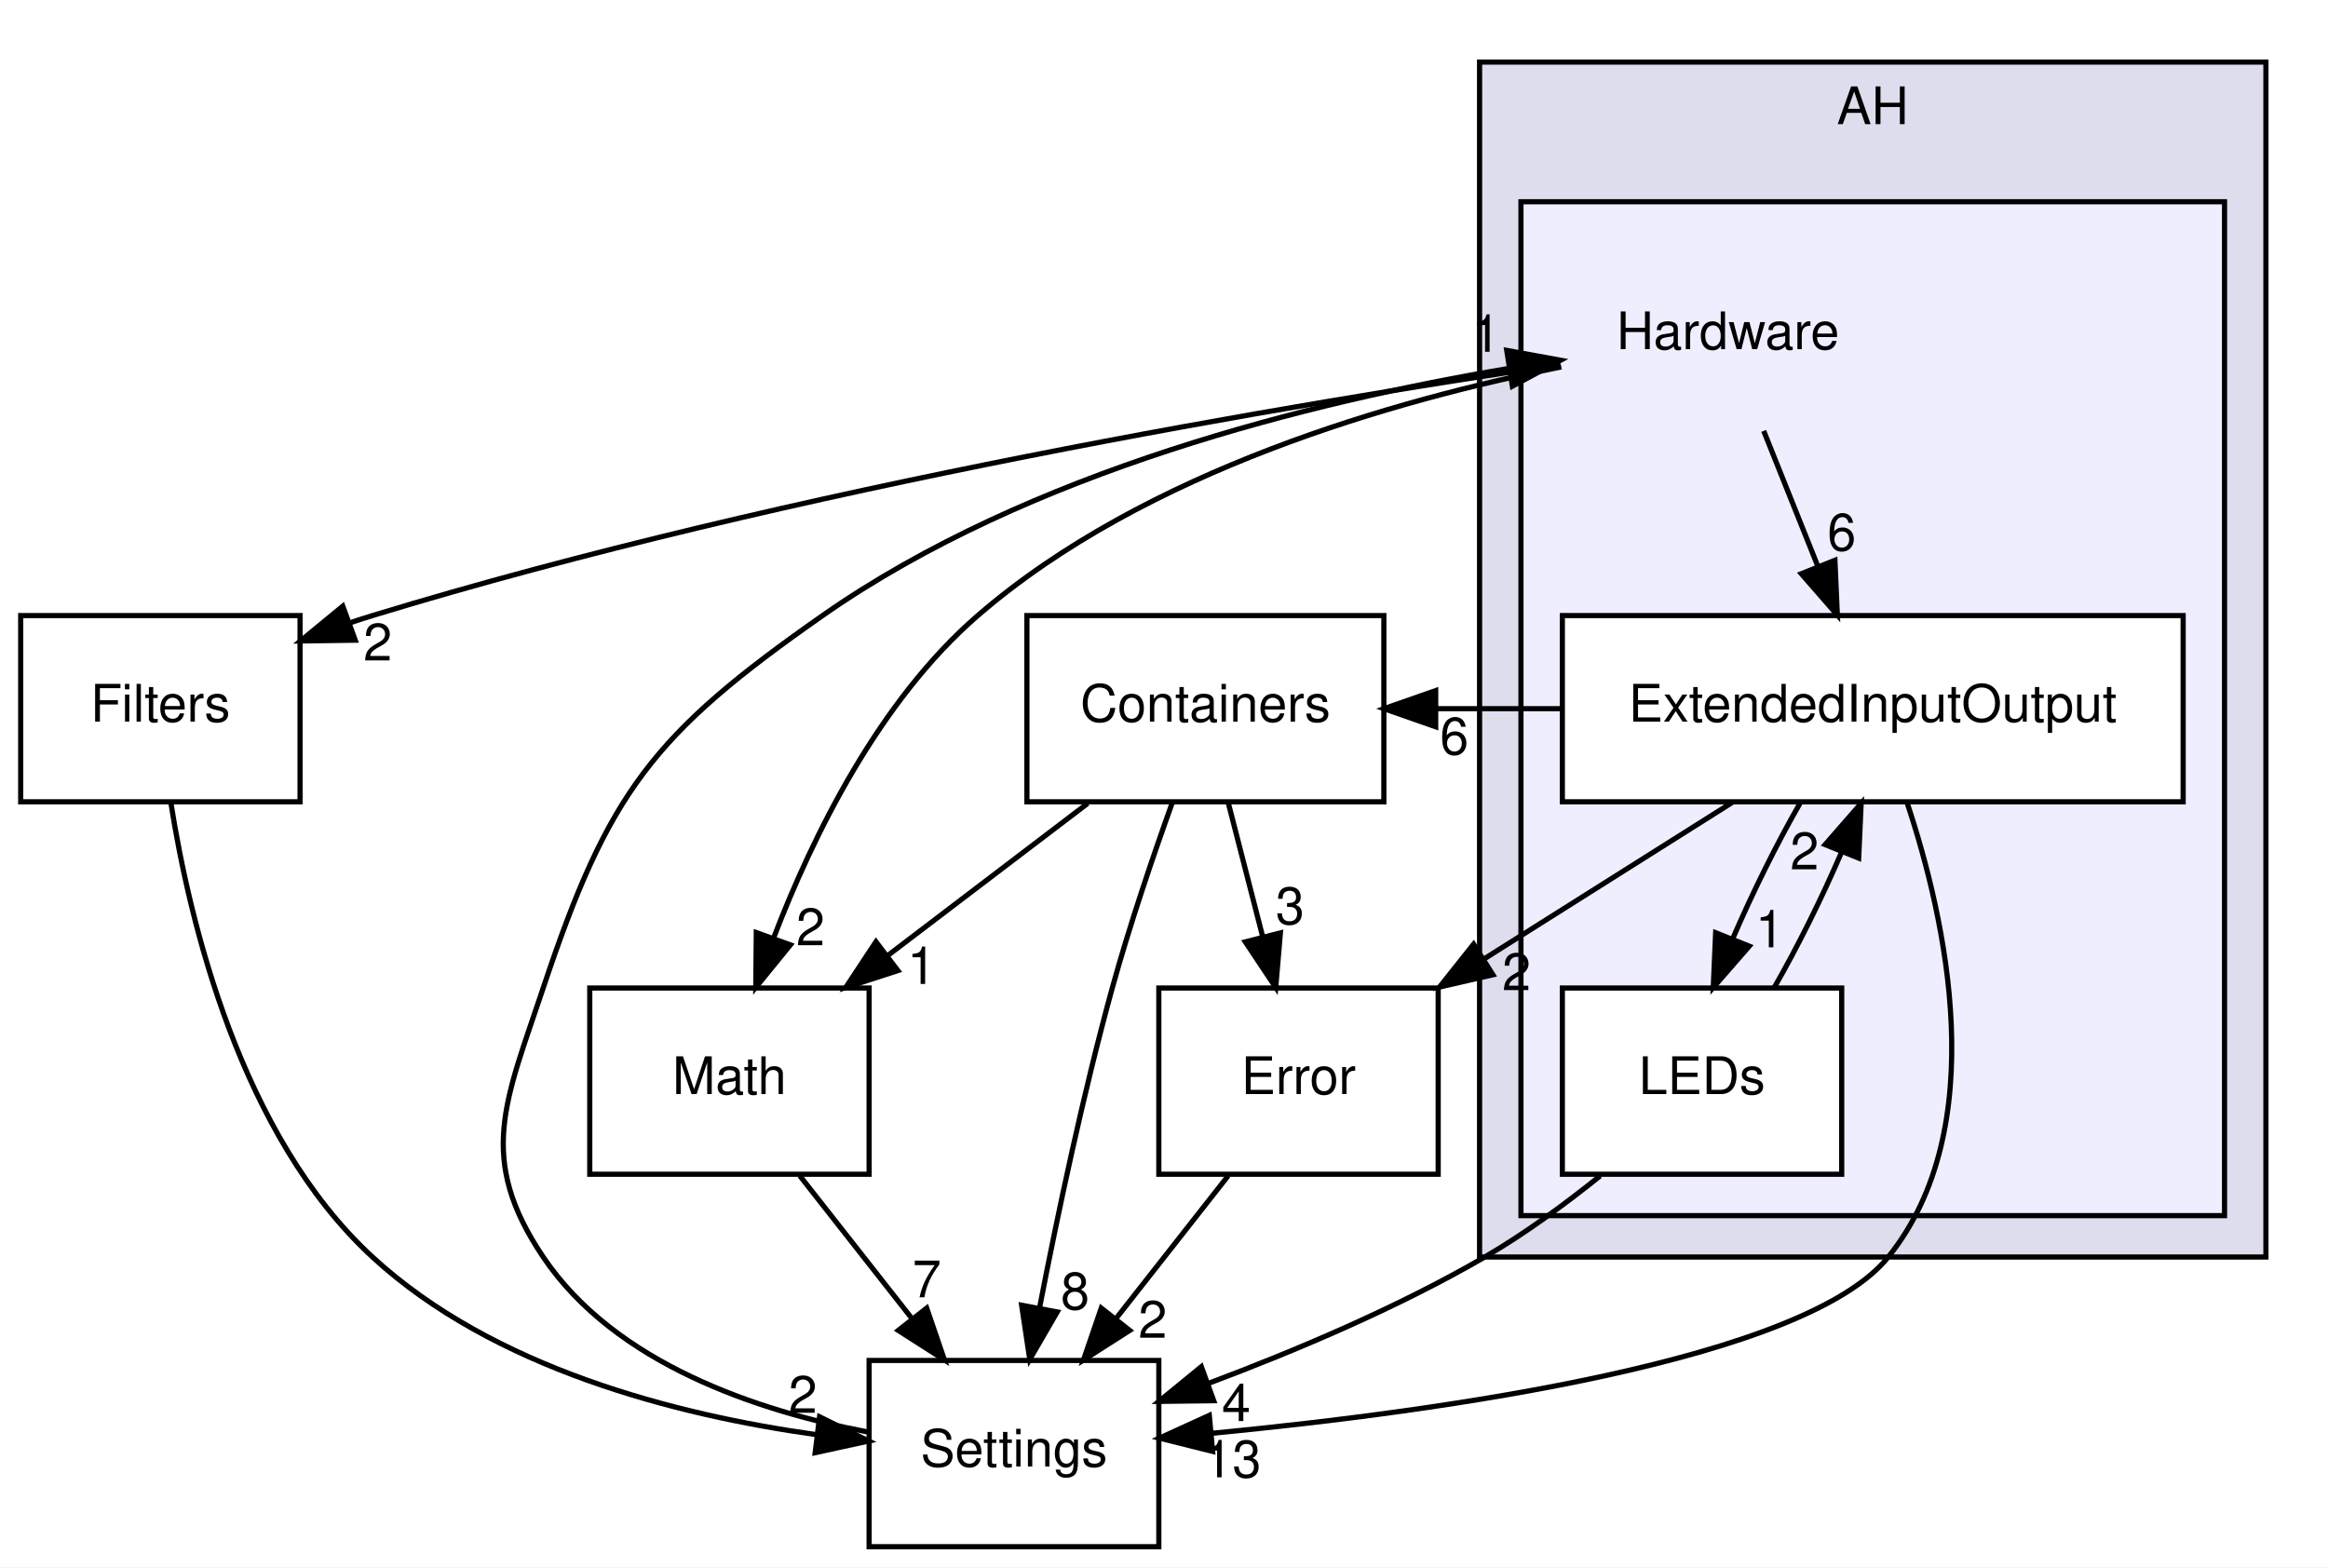
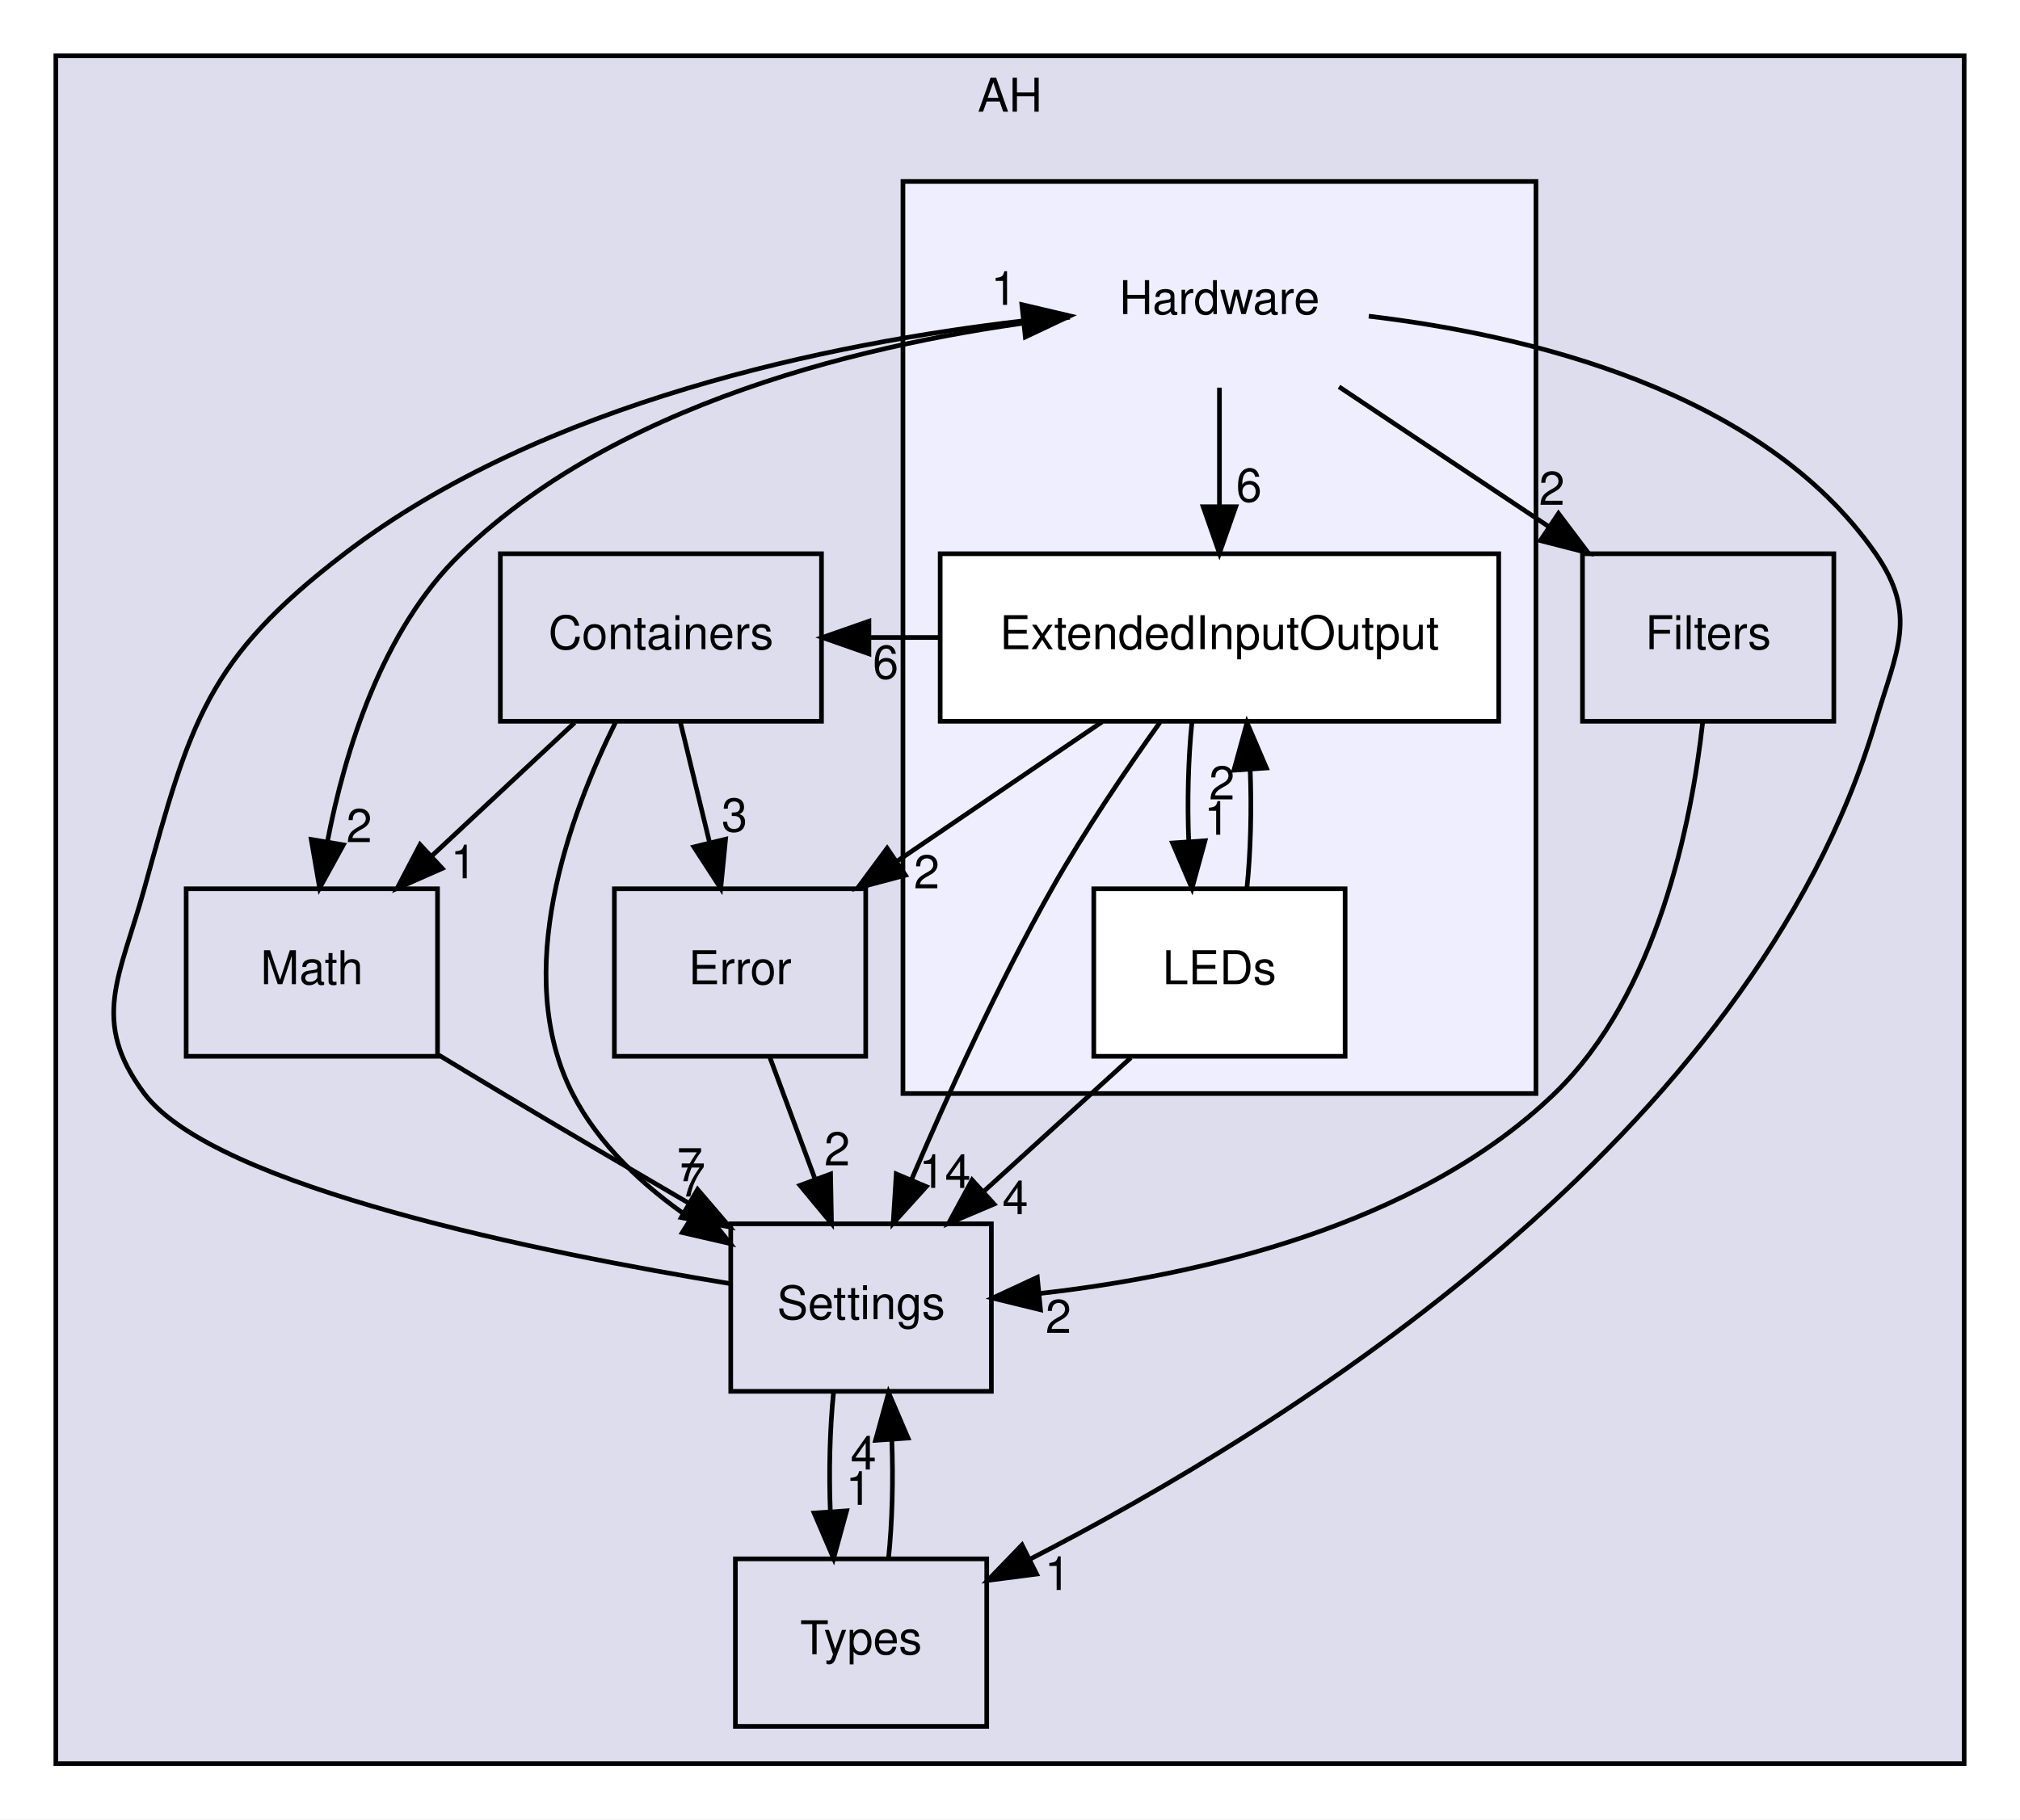
- <svg xmlns="http://www.w3.org/2000/svg" xmlns:xlink="http://www.w3.org/1999/xlink" width="450pt" height="303pt" viewBox="0.00 0.00 450.00 303.00">
-   <g id="graph0" class="graph" transform="scale(1 1) rotate(0) translate(4 299)">
-     <polygon fill="white" stroke="transparent" points="-4,4 -4,-299 446,-299 446,4 -4,4" />
+ <svg xmlns="http://www.w3.org/2000/svg" xmlns:xlink="http://www.w3.org/1999/xlink" width="434pt" height="391pt" viewBox="0.00 0.00 434.00 391.00">
+   <g id="graph0" class="graph" transform="scale(1 1) rotate(0) translate(4 387)">
+     <polygon fill="white" stroke="transparent" points="-4,4 -4,-387 430,-387 430,4 -4,4" />
    <g id="clust1" class="cluster">
      <g id="a_clust1">
        <a xlink:href="dir_15b6432dff6a6d357bf70f8fbf2cdf14.html" target="_top" xlink:title="AH">
-           <polygon fill="#ddddee" stroke="black" points="282,-56 282,-287 434,-287 434,-56 282,-56" />
-           <text text-anchor="middle" x="358" y="-275" font-family="Helvetica,sans-Serif" font-size="10.00">AH</text>
+           <polygon fill="#ddddee" stroke="black" points="8,-8 8,-375 418,-375 418,-8 8,-8" />
+           <text text-anchor="middle" x="213" y="-363" font-family="Helvetica,sans-Serif" font-size="10.00">AH</text>
        </a>
      </g>
    </g>
    <g id="clust2" class="cluster">
      <g id="a_clust2">
        <a xlink:href="dir_fe496568715fe26a65b354e6e2365ccd.html" target="_top">
-           <polygon fill="#eeeeff" stroke="black" points="290,-64 290,-260 426,-260 426,-64 290,-64" />
+           <polygon fill="#eeeeff" stroke="black" points="190,-152 190,-348 326,-348 326,-152 190,-152" />
        </a>
      </g>
    </g>
    <g id="node1" class="node">
-       <text text-anchor="middle" x="330" y="-231.5" font-family="Helvetica,sans-Serif" font-size="10.00">Hardware</text>
+       <g id="a_node1">
+         <a xlink:href="dir_17c5e84722ec43f18e2d8633178d0f79.html" target="_top" xlink:title="Math">
+           <polygon fill="none" stroke="black" points="90,-196 36,-196 36,-160 90,-160 90,-196" />
+           <text text-anchor="middle" x="63" y="-175.5" font-family="Helvetica,sans-Serif" font-size="10.00">Math</text>
+         </a>
+       </g>
+     </g>
+     <g id="node4" class="node">
+       <g id="a_node4">
+         <a xlink:href="dir_c93ba603db00711c7f5106968469b448.html" target="_top" xlink:title="Settings">
+           <polygon fill="none" stroke="black" points="209,-124 153,-124 153,-88 209,-88 209,-124" />
+           <text text-anchor="middle" x="181" y="-103.5" font-family="Helvetica,sans-Serif" font-size="10.00">Settings</text>
+         </a>
+       </g>
+     </g>
+     <g id="edge1" class="edge">
+       <path fill="none" stroke="black" d="M90.3,-160.25C94.87,-157.48 99.56,-154.65 104,-152 116.94,-144.27 131.18,-135.91 143.85,-128.52" />
+       <polygon fill="black" stroke="black" points="145.88,-131.39 152.77,-123.33 142.36,-125.34 145.88,-131.39" />
+       <g id="a_edge1-headlabel">
+         <a xlink:href="dir_000007_000014.html" target="_top" xlink:title="7">
+           <text text-anchor="middle" x="144.21" y="-133.15" font-family="Helvetica,sans-Serif" font-size="10.00">7</text>
+         </a>
+       </g>
    </g>
    <g id="node2" class="node">
      <g id="a_node2">
-         <a xlink:href="dir_6d0023d18521cff94ce9c6d6e763c3b1.html" target="_top" xlink:title="ExtendedInputOutput">
-           <polygon fill="white" stroke="black" points="418,-180 298,-180 298,-144 418,-144 418,-180" />
-           <text text-anchor="middle" x="358" y="-159.5" font-family="Helvetica,sans-Serif" font-size="10.00">ExtendedInputOutput</text>
-         </a>
-       </g>
-     </g>
-     <g id="edge16" class="edge">
-       <path fill="none" stroke="black" d="M336.92,-215.7C340.07,-207.81 343.88,-198.3 347.38,-189.55" />
-       <polygon fill="black" stroke="black" points="350.69,-190.69 351.16,-180.1 344.19,-188.09 350.69,-190.69" />
-       <g id="a_edge16-headlabel">
-         <a xlink:href="dir_000002_000003.html" target="_top" xlink:title="6">
-           <text text-anchor="middle" x="352" y="-192.58" font-family="Helvetica,sans-Serif" font-size="10.00">6</text>
-         </a>
-       </g>
-     </g>
-     <g id="node4" class="node">
-       <g id="a_node4">
-         <a xlink:href="dir_17c5e84722ec43f18e2d8633178d0f79.html" target="_top" xlink:title="Math">
-           <polygon fill="none" stroke="black" points="164,-108 110,-108 110,-72 164,-72 164,-108" />
-           <text text-anchor="middle" x="137" y="-87.5" font-family="Helvetica,sans-Serif" font-size="10.00">Math</text>
+         <a xlink:href="dir_a084c16939eb8fb9f97e0d007826b989.html" target="_top" xlink:title="Error">
+           <polygon fill="none" stroke="black" points="182,-196 128,-196 128,-160 182,-160 182,-196" />
+           <text text-anchor="middle" x="155" y="-175.5" font-family="Helvetica,sans-Serif" font-size="10.00">Error</text>
+         </a>
+       </g>
+     </g>
+     <g id="edge3" class="edge">
+       <path fill="none" stroke="black" d="M161.43,-159.7C164.36,-151.81 167.89,-142.3 171.14,-133.55" />
+       <polygon fill="black" stroke="black" points="174.45,-134.7 174.65,-124.1 167.88,-132.26 174.45,-134.7" />
+       <g id="a_edge3-headlabel">
+         <a xlink:href="dir_000010_000014.html" target="_top" xlink:title="2">
+           <text text-anchor="middle" x="175.86" y="-136.56" font-family="Helvetica,sans-Serif" font-size="10.00">2</text>
+         </a>
+       </g>
+     </g>
+     <g id="node3" class="node">
+       <g id="a_node3">
+         <a xlink:href="dir_a47c593fc78d643c88f09a46c50bf78a.html" target="_top" xlink:title="Containers">
+           <polygon fill="none" stroke="black" points="172.5,-268 103.5,-268 103.5,-232 172.5,-232 172.5,-268" />
+           <text text-anchor="middle" x="138" y="-247.5" font-family="Helvetica,sans-Serif" font-size="10.00">Containers</text>
+         </a>
+       </g>
+     </g>
+     <g id="edge13" class="edge">
+       <path fill="none" stroke="black" d="M119.46,-231.7C110.2,-223.05 98.84,-212.45 88.74,-203.03" />
+       <polygon fill="black" stroke="black" points="91.02,-200.37 81.33,-196.1 86.25,-205.49 91.02,-200.37" />
+       <g id="a_edge13-headlabel">
+         <a xlink:href="dir_000004_000007.html" target="_top" xlink:title="1">
+           <text text-anchor="middle" x="95.59" y="-198.25" font-family="Helvetica,sans-Serif" font-size="10.00">1</text>
        </a>
      </g>
    </g>
    <g id="edge14" class="edge">
-       <path fill="none" stroke="black" d="M297.8,-228.07C265.96,-221.75 217.43,-208.06 185,-180 165.89,-163.47 153.1,-137.4 145.56,-117.74" />
-       <polygon fill="black" stroke="black" points="148.78,-116.34 142.09,-108.12 142.19,-118.72 148.78,-116.34" />
+       <path fill="none" stroke="black" d="M142.2,-231.7C144.1,-223.9 146.38,-214.51 148.48,-205.83" />
+       <polygon fill="black" stroke="black" points="151.89,-206.65 150.85,-196.1 145.08,-205 151.89,-206.65" />
      <g id="a_edge14-headlabel">
-         <a xlink:href="dir_000002_000007.html" target="_top" xlink:title="2">
-           <text text-anchor="middle" x="152.67" y="-116.26" font-family="Helvetica,sans-Serif" font-size="10.00">2</text>
+         <a xlink:href="dir_000004_000010.html" target="_top" xlink:title="3">
+           <text text-anchor="middle" x="153.8" y="-208.31" font-family="Helvetica,sans-Serif" font-size="10.00">3</text>
+         </a>
+       </g>
+     </g>
+     <g id="edge15" class="edge">
+       <path fill="none" stroke="black" d="M128.34,-231.96C118.33,-211.83 105.83,-177.84 119,-152 124.62,-140.98 134.33,-132.03 144.42,-125.1" />
+       <polygon fill="black" stroke="black" points="146.32,-128.05 152.91,-119.75 142.59,-122.12 146.32,-128.05" />
+       <g id="a_edge15-headlabel">
+         <a xlink:href="dir_000004_000014.html" target="_top" xlink:title="7">
+           <text text-anchor="middle" x="144.79" y="-129.87" font-family="Helvetica,sans-Serif" font-size="10.00">7</text>
+         </a>
+       </g>
+     </g>
+     <g id="node6" class="node">
+       <g id="a_node6">
+         <a xlink:href="dir_dbe54f2115b12050a4f51da0d7c3487b.html" target="_top" xlink:title="Types">
+           <polygon fill="none" stroke="black" points="208,-52 154,-52 154,-16 208,-16 208,-52" />
+           <text text-anchor="middle" x="181" y="-31.5" font-family="Helvetica,sans-Serif" font-size="10.00">Types</text>
+         </a>
+       </g>
+     </g>
+     <g id="edge4" class="edge">
+       <path fill="none" stroke="black" d="M175.08,-87.7C174.29,-79.98 174.06,-70.71 174.4,-62.11" />
+       <polygon fill="black" stroke="black" points="177.9,-62.32 175.1,-52.1 170.92,-61.84 177.9,-62.32" />
+       <g id="a_edge4-headlabel">
+         <a xlink:href="dir_000014_000012.html" target="_top" xlink:title="1">
+           <text text-anchor="middle" x="180.48" y="-63.61" font-family="Helvetica,sans-Serif" font-size="10.00">1</text>
+         </a>
+       </g>
+     </g>
+     <g id="node7" class="node">
+       <text text-anchor="middle" x="258" y="-319.5" font-family="Helvetica,sans-Serif" font-size="10.00">Hardware</text>
+     </g>
+     <g id="edge5" class="edge">
+       <path fill="none" stroke="black" d="M152.98,-111.13C112.84,-117.69 42.12,-131.83 27,-152 15.27,-167.65 21.8,-177.15 27,-196 36.91,-231.93 40.41,-245.34 70,-268 112.72,-300.72 174.72,-313.24 215.68,-318.03" />
+       <polygon fill="black" stroke="black" points="215.55,-321.54 225.87,-319.11 216.29,-314.58 215.55,-321.54" />
+       <g id="a_edge5-headlabel">
+         <a xlink:href="dir_000014_000002.html" target="_top" xlink:title="1">
+           <text text-anchor="middle" x="211.68" y="-321.48" font-family="Helvetica,sans-Serif" font-size="10.00">1</text>
        </a>
      </g>
    </g>
    <g id="node5" class="node">
      <g id="a_node5">
        <a xlink:href="dir_d61b814a793619a867cee0523d2eb6da.html" target="_top" xlink:title="Filters">
-           <polygon fill="none" stroke="black" points="54,-180 0,-180 0,-144 54,-144 54,-180" />
-           <text text-anchor="middle" x="27" y="-159.5" font-family="Helvetica,sans-Serif" font-size="10.00">Filters</text>
-         </a>
-       </g>
-     </g>
-     <g id="edge15" class="edge">
-       <path fill="none" stroke="black" d="M297.64,-228.52C247.66,-221.14 149,-204.73 68,-180 66.57,-179.56 65.13,-179.1 63.67,-178.61" />
-       <polygon fill="black" stroke="black" points="64.67,-175.24 54.08,-175.09 62.26,-181.82 64.67,-175.24" />
-       <g id="a_edge15-headlabel">
+           <polygon fill="none" stroke="black" points="390,-268 336,-268 336,-232 390,-232 390,-268" />
+           <text text-anchor="middle" x="363" y="-247.5" font-family="Helvetica,sans-Serif" font-size="10.00">Filters</text>
+         </a>
+       </g>
+     </g>
+     <g id="edge2" class="edge">
+       <path fill="none" stroke="black" d="M361.82,-231.76C359.42,-210.16 352.13,-173.38 330,-152 300.27,-123.29 252.88,-112.82 219.54,-109.05" />
+       <polygon fill="black" stroke="black" points="219.55,-105.53 209.25,-108.04 218.87,-112.5 219.55,-105.53" />
+       <g id="a_edge2-headlabel">
+         <a xlink:href="dir_000009_000014.html" target="_top" xlink:title="2">
+           <text text-anchor="middle" x="223.4" y="-100.55" font-family="Helvetica,sans-Serif" font-size="10.00">2</text>
+         </a>
+       </g>
+     </g>
+     <g id="edge6" class="edge">
+       <path fill="none" stroke="black" d="M186.9,-52.1C187.7,-59.79 187.94,-69.05 187.6,-77.67" />
+       <polygon fill="black" stroke="black" points="184.11,-77.48 186.92,-87.7 191.09,-77.96 184.11,-77.48" />
+       <g id="a_edge6-headlabel">
+         <a xlink:href="dir_000012_000014.html" target="_top" xlink:title="4">
+           <text text-anchor="middle" x="181.52" y="-71.2" font-family="Helvetica,sans-Serif" font-size="10.00">4</text>
+         </a>
+       </g>
+     </g>
+     <g id="edge16" class="edge">
+       <path fill="none" stroke="black" d="M225.86,-318.82C189.52,-314.68 130.78,-302.7 95,-268 78.11,-251.63 70.11,-225.71 66.33,-206.05" />
+       <polygon fill="black" stroke="black" points="69.77,-205.44 64.67,-196.16 62.87,-206.6 69.77,-205.44" />
+       <g id="a_edge16-headlabel">
+         <a xlink:href="dir_000002_000007.html" target="_top" xlink:title="2">
+           <text text-anchor="middle" x="73.17" y="-206.02" font-family="Helvetica,sans-Serif" font-size="10.00">2</text>
+         </a>
+       </g>
+     </g>
+     <g id="edge18" class="edge">
+       <path fill="none" stroke="black" d="M283.69,-303.88C297.29,-294.81 314.17,-283.55 328.86,-273.76" />
+       <polygon fill="black" stroke="black" points="330.84,-276.65 337.22,-268.19 326.95,-270.82 330.84,-276.65" />
+       <g id="a_edge18-headlabel">
        <a xlink:href="dir_000002_000009.html" target="_top" xlink:title="2">
-           <text text-anchor="middle" x="69.02" y="-171.32" font-family="Helvetica,sans-Serif" font-size="10.00">2</text>
-         </a>
-       </g>
-     </g>
-     <g id="node3" class="node">
-       <g id="a_node3">
+           <text text-anchor="middle" x="329.42" y="-278.51" font-family="Helvetica,sans-Serif" font-size="10.00">2</text>
+         </a>
+       </g>
+     </g>
+     <g id="edge19" class="edge">
+       <path fill="none" stroke="black" d="M290.08,-319.05C323.59,-315.09 374.58,-303.26 399,-268 408.11,-254.85 403.55,-247.34 399,-232 372.41,-142.31 272.04,-80.02 217.25,-51.91" />
+       <polygon fill="black" stroke="black" points="218.72,-48.73 208.22,-47.37 215.58,-54.99 218.72,-48.73" />
+       <g id="a_edge19-headlabel">
+         <a xlink:href="dir_000002_000012.html" target="_top" xlink:title="1">
+           <text text-anchor="middle" x="223.21" y="-45.31" font-family="Helvetica,sans-Serif" font-size="10.00">1</text>
+         </a>
+       </g>
+     </g>
+     <g id="node8" class="node">
+       <g id="a_node8">
+         <a xlink:href="dir_6d0023d18521cff94ce9c6d6e763c3b1.html" target="_top" xlink:title="ExtendedInputOutput">
+           <polygon fill="white" stroke="black" points="318,-268 198,-268 198,-232 318,-232 318,-268" />
+           <text text-anchor="middle" x="258" y="-247.5" font-family="Helvetica,sans-Serif" font-size="10.00">ExtendedInputOutput</text>
+         </a>
+       </g>
+     </g>
+     <g id="edge17" class="edge">
+       <path fill="none" stroke="black" d="M258,-303.7C258,-295.98 258,-286.71 258,-278.11" />
+       <polygon fill="black" stroke="black" points="261.5,-278.1 258,-268.1 254.5,-278.1 261.5,-278.1" />
+       <g id="a_edge17-headlabel">
+         <a xlink:href="dir_000002_000003.html" target="_top" xlink:title="6">
+           <text text-anchor="middle" x="264.34" y="-279.2" font-family="Helvetica,sans-Serif" font-size="10.00">6</text>
+         </a>
+       </g>
+     </g>
+     <g id="edge10" class="edge">
+       <path fill="none" stroke="black" d="M232.8,-231.88C219.59,-222.89 203.21,-211.76 188.89,-202.03" />
+       <polygon fill="black" stroke="black" points="190.53,-198.92 180.29,-196.19 186.6,-204.71 190.53,-198.92" />
+       <g id="a_edge10-headlabel">
+         <a xlink:href="dir_000003_000010.html" target="_top" xlink:title="2">
+           <text text-anchor="middle" x="195.1" y="-196.09" font-family="Helvetica,sans-Serif" font-size="10.00">2</text>
+         </a>
+       </g>
+     </g>
+     <g id="edge11" class="edge">
+       <path fill="none" stroke="black" d="M197.68,-250C192.73,-250 187.79,-250 182.84,-250" />
+       <polygon fill="black" stroke="black" points="182.69,-246.5 172.69,-250 182.69,-253.5 182.69,-246.5" />
+       <g id="a_edge11-headlabel">
+         <a xlink:href="dir_000003_000004.html" target="_top" xlink:title="6">
+           <text text-anchor="middle" x="186.28" y="-241.16" font-family="Helvetica,sans-Serif" font-size="10.00">6</text>
+         </a>
+       </g>
+     </g>
+     <g id="edge12" class="edge">
+       <path fill="none" stroke="black" d="M245.25,-231.8C238,-221.65 229,-208.4 222,-196 210.49,-175.63 199.52,-151.46 191.82,-133.45" />
+       <polygon fill="black" stroke="black" points="195.01,-132 187.9,-124.14 188.56,-134.72 195.01,-132" />
+       <g id="a_edge12-headlabel">
+         <a xlink:href="dir_000003_000014.html" target="_top" xlink:title="14">
+           <text text-anchor="middle" x="199.02" y="-131.71" font-family="Helvetica,sans-Serif" font-size="10.00">14</text>
+         </a>
+       </g>
+     </g>
+     <g id="node9" class="node">
+       <g id="a_node9">
        <a xlink:href="dir_242b6e8526387d642d81914582ef5537.html" target="_top" xlink:title="LEDs">
-           <polygon fill="white" stroke="black" points="352,-108 298,-108 298,-72 352,-72 352,-108" />
-           <text text-anchor="middle" x="325" y="-87.5" font-family="Helvetica,sans-Serif" font-size="10.00">LEDs</text>
+           <polygon fill="white" stroke="black" points="285,-196 231,-196 231,-160 285,-160 285,-196" />
+           <text text-anchor="middle" x="258" y="-175.5" font-family="Helvetica,sans-Serif" font-size="10.00">LEDs</text>
        </a>
      </g>
    </g>
    <g id="edge9" class="edge">
-       <path fill="none" stroke="black" d="M343.93,-143.7C339.4,-135.81 334.7,-126.3 330.94,-117.55" />
-       <polygon fill="black" stroke="black" points="334.13,-116.09 327.17,-108.1 327.63,-118.69 334.13,-116.09" />
+       <path fill="none" stroke="black" d="M252.08,-231.7C251.29,-223.98 251.06,-214.71 251.4,-206.11" />
+       <polygon fill="black" stroke="black" points="254.9,-206.32 252.1,-196.1 247.92,-205.84 254.9,-206.32" />
      <g id="a_edge9-headlabel">
        <a xlink:href="dir_000003_000008.html" target="_top" xlink:title="1">
-           <text text-anchor="middle" x="338.1" y="-115.87" font-family="Helvetica,sans-Serif" font-size="10.00">1</text>
-         </a>
-       </g>
-     </g>
-     <g id="node6" class="node">
-       <g id="a_node6">
-         <a xlink:href="dir_a084c16939eb8fb9f97e0d007826b989.html" target="_top" xlink:title="Error">
-           <polygon fill="none" stroke="black" points="274,-108 220,-108 220,-72 274,-72 274,-108" />
-           <text text-anchor="middle" x="247" y="-87.5" font-family="Helvetica,sans-Serif" font-size="10.00">Error</text>
+           <text text-anchor="middle" x="257.48" y="-207.61" font-family="Helvetica,sans-Serif" font-size="10.00">1</text>
+         </a>
+       </g>
+     </g>
+     <g id="edge8" class="edge">
+       <path fill="none" stroke="black" d="M238.97,-159.7C229.46,-151.05 217.79,-140.45 207.43,-131.03" />
+       <polygon fill="black" stroke="black" points="209.57,-128.24 199.81,-124.1 204.86,-133.42 209.57,-128.24" />
+       <g id="a_edge8-headlabel">
+         <a xlink:href="dir_000008_000014.html" target="_top" xlink:title="4">
+           <text text-anchor="middle" x="214.14" y="-126.06" font-family="Helvetica,sans-Serif" font-size="10.00">4</text>
        </a>
      </g>
    </g>
    <g id="edge7" class="edge">
-       <path fill="none" stroke="black" d="M330.85,-143.88C316.47,-134.81 298.62,-123.55 283.09,-113.76" />
-       <polygon fill="black" stroke="black" points="284.58,-110.56 274.26,-108.19 280.85,-116.48 284.58,-110.56" />
+       <path fill="none" stroke="black" d="M263.9,-196.1C264.7,-203.79 264.94,-213.05 264.6,-221.67" />
+       <polygon fill="black" stroke="black" points="261.11,-221.48 263.92,-231.7 268.09,-221.96 261.11,-221.48" />
      <g id="a_edge7-headlabel">
-         <a xlink:href="dir_000003_000010.html" target="_top" xlink:title="2">
-           <text text-anchor="middle" x="289.14" y="-107.58" font-family="Helvetica,sans-Serif" font-size="10.00">2</text>
-         </a>
-       </g>
-     </g>
-     <g id="node7" class="node">
-       <g id="a_node7">
-         <a xlink:href="dir_c93ba603db00711c7f5106968469b448.html" target="_top" xlink:title="Settings">
-           <polygon fill="none" stroke="black" points="220,-36 164,-36 164,0 220,0 220,-36" />
-           <text text-anchor="middle" x="192" y="-15.5" font-family="Helvetica,sans-Serif" font-size="10.00">Settings</text>
-         </a>
-       </g>
-     </g>
-     <g id="edge8" class="edge">
-       <path fill="none" stroke="black" d="M364.59,-143.97C372.16,-121.26 381.12,-81.01 361,-56 344.92,-36.02 275.06,-26.23 230.35,-21.93" />
-       <polygon fill="black" stroke="black" points="230.4,-18.42 220.12,-20.99 229.76,-25.39 230.4,-18.42" />
-       <g id="a_edge8-headlabel">
-         <a xlink:href="dir_000003_000014.html" target="_top" xlink:title="13">
-           <text text-anchor="middle" x="234.23" y="-13.41" font-family="Helvetica,sans-Serif" font-size="10.00">13</text>
-         </a>
-       </g>
-     </g>
-     <g id="node8" class="node">
-       <g id="a_node8">
-         <a xlink:href="dir_a47c593fc78d643c88f09a46c50bf78a.html" target="_top" xlink:title="Containers">
-           <polygon fill="none" stroke="black" points="263.5,-180 194.5,-180 194.5,-144 263.5,-144 263.5,-180" />
-           <text text-anchor="middle" x="229" y="-159.5" font-family="Helvetica,sans-Serif" font-size="10.00">Containers</text>
-         </a>
-       </g>
-     </g>
-     <g id="edge10" class="edge">
-       <path fill="none" stroke="black" d="M297.84,-162C289.8,-162 281.75,-162 273.71,-162" />
-       <polygon fill="black" stroke="black" points="273.52,-158.5 263.52,-162 273.52,-165.5 273.52,-158.5" />
-       <g id="a_edge10-headlabel">
-         <a xlink:href="dir_000003_000004.html" target="_top" xlink:title="6">
-           <text text-anchor="middle" x="277.11" y="-153.16" font-family="Helvetica,sans-Serif" font-size="10.00">6</text>
-         </a>
-       </g>
-     </g>
-     <g id="edge6" class="edge">
-       <path fill="none" stroke="black" d="M338.96,-108.1C343.49,-115.96 348.19,-125.46 351.96,-134.23" />
-       <polygon fill="black" stroke="black" points="348.79,-135.72 355.76,-143.7 355.28,-133.11 348.79,-135.72" />
-       <g id="a_edge6-headlabel">
        <a xlink:href="dir_000008_000003.html" target="_top" xlink:title="2">
-           <text text-anchor="middle" x="344.81" y="-130.94" font-family="Helvetica,sans-Serif" font-size="10.00">2</text>
-         </a>
-       </g>
-     </g>
-     <g id="edge5" class="edge">
-       <path fill="none" stroke="black" d="M305.31,-71.68C298.53,-66.23 290.7,-60.47 283,-56 266.23,-46.26 246.41,-37.88 229.55,-31.56" />
-       <polygon fill="black" stroke="black" points="230.61,-28.22 220.02,-28.09 228.22,-34.8 230.61,-28.22" />
-       <g id="a_edge5-headlabel">
-         <a xlink:href="dir_000008_000014.html" target="_top" xlink:title="4">
-           <text text-anchor="middle" x="234.96" y="-24.29" font-family="Helvetica,sans-Serif" font-size="10.00">4</text>
-         </a>
-       </g>
-     </g>
-     <g id="edge1" class="edge">
-       <path fill="none" stroke="black" d="M150.6,-71.7C157.12,-63.39 165.07,-53.28 172.25,-44.14" />
-       <polygon fill="black" stroke="black" points="175.13,-46.13 178.56,-36.1 169.63,-41.81 175.13,-46.13" />
-       <g id="a_edge1-headlabel">
-         <a xlink:href="dir_000007_000014.html" target="_top" xlink:title="7">
-           <text text-anchor="middle" x="175.15" y="-48.21" font-family="Helvetica,sans-Serif" font-size="10.00">7</text>
-         </a>
-       </g>
-     </g>
-     <g id="edge2" class="edge">
-       <path fill="none" stroke="black" d="M29.02,-143.88C32.67,-120.68 42.52,-79.46 68,-56 91.34,-34.5 126.68,-25.46 153.66,-21.68" />
-       <polygon fill="black" stroke="black" points="154.42,-25.11 163.92,-20.43 153.57,-18.17 154.42,-25.11" />
-       <g id="a_edge2-headlabel">
-         <a xlink:href="dir_000009_000014.html" target="_top" xlink:title="2">
-           <text text-anchor="middle" x="151.19" y="-25.87" font-family="Helvetica,sans-Serif" font-size="10.00">2</text>
-         </a>
-       </g>
-     </g>
-     <g id="edge3" class="edge">
-       <path fill="none" stroke="black" d="M233.4,-71.7C226.88,-63.39 218.93,-53.28 211.75,-44.14" />
-       <polygon fill="black" stroke="black" points="214.37,-41.81 205.44,-36.1 208.87,-46.13 214.37,-41.81" />
-       <g id="a_edge3-headlabel">
-         <a xlink:href="dir_000010_000014.html" target="_top" xlink:title="2">
-           <text text-anchor="middle" x="218.82" y="-40.38" font-family="Helvetica,sans-Serif" font-size="10.00">2</text>
-         </a>
-       </g>
-     </g>
-     <g id="edge4" class="edge">
-       <path fill="none" stroke="black" d="M163.73,-22.18C142.54,-26.21 114.9,-35.34 101,-56 88.1,-75.17 93.69,-86.07 101,-108 113.65,-145.95 122.23,-157.06 155,-180 194.94,-207.95 249.93,-221.44 287.55,-227.76" />
-       <polygon fill="black" stroke="black" points="287.25,-231.26 297.67,-229.36 288.34,-224.34 287.25,-231.26" />
-       <g id="a_edge4-headlabel">
-         <a xlink:href="dir_000014_000002.html" target="_top" xlink:title="1">
-           <text text-anchor="middle" x="283.25" y="-231" font-family="Helvetica,sans-Serif" font-size="10.00">1</text>
-         </a>
-       </g>
-     </g>
-     <g id="edge11" class="edge">
-       <path fill="none" stroke="black" d="M206.26,-143.7C194.56,-134.8 180.14,-123.82 167.49,-114.2" />
-       <polygon fill="black" stroke="black" points="169.56,-111.37 159.48,-108.1 165.32,-116.94 169.56,-111.37" />
-       <g id="a_edge11-headlabel">
-         <a xlink:href="dir_000004_000007.html" target="_top" xlink:title="1">
-           <text text-anchor="middle" x="174.14" y="-108.79" font-family="Helvetica,sans-Serif" font-size="10.00">1</text>
-         </a>
-       </g>
-     </g>
-     <g id="edge12" class="edge">
-       <path fill="none" stroke="black" d="M233.45,-143.7C235.45,-135.9 237.87,-126.51 240.1,-117.83" />
-       <polygon fill="black" stroke="black" points="243.5,-118.66 242.6,-108.1 236.72,-116.92 243.5,-118.66" />
-       <g id="a_edge12-headlabel">
-         <a xlink:href="dir_000004_000010.html" target="_top" xlink:title="3">
-           <text text-anchor="middle" x="245.36" y="-120.35" font-family="Helvetica,sans-Serif" font-size="10.00">3</text>
-         </a>
-       </g>
-     </g>
-     <g id="edge13" class="edge">
-       <path fill="none" stroke="black" d="M222.65,-143.97C218.95,-133.66 214.36,-120.18 211,-108 205.37,-87.57 200.42,-64.11 196.99,-46.4" />
-       <polygon fill="black" stroke="black" points="200.36,-45.38 195.05,-36.21 193.48,-46.68 200.36,-45.38" />
-       <g id="a_edge13-headlabel">
-         <a xlink:href="dir_000004_000014.html" target="_top" xlink:title="8">
-           <text text-anchor="middle" x="203.82" y="-45.88" font-family="Helvetica,sans-Serif" font-size="10.00">8</text>
+           <text text-anchor="middle" x="258.52" y="-215.2" font-family="Helvetica,sans-Serif" font-size="10.00">2</text>
        </a>
      </g>
    </g>
  </g>
</svg>
